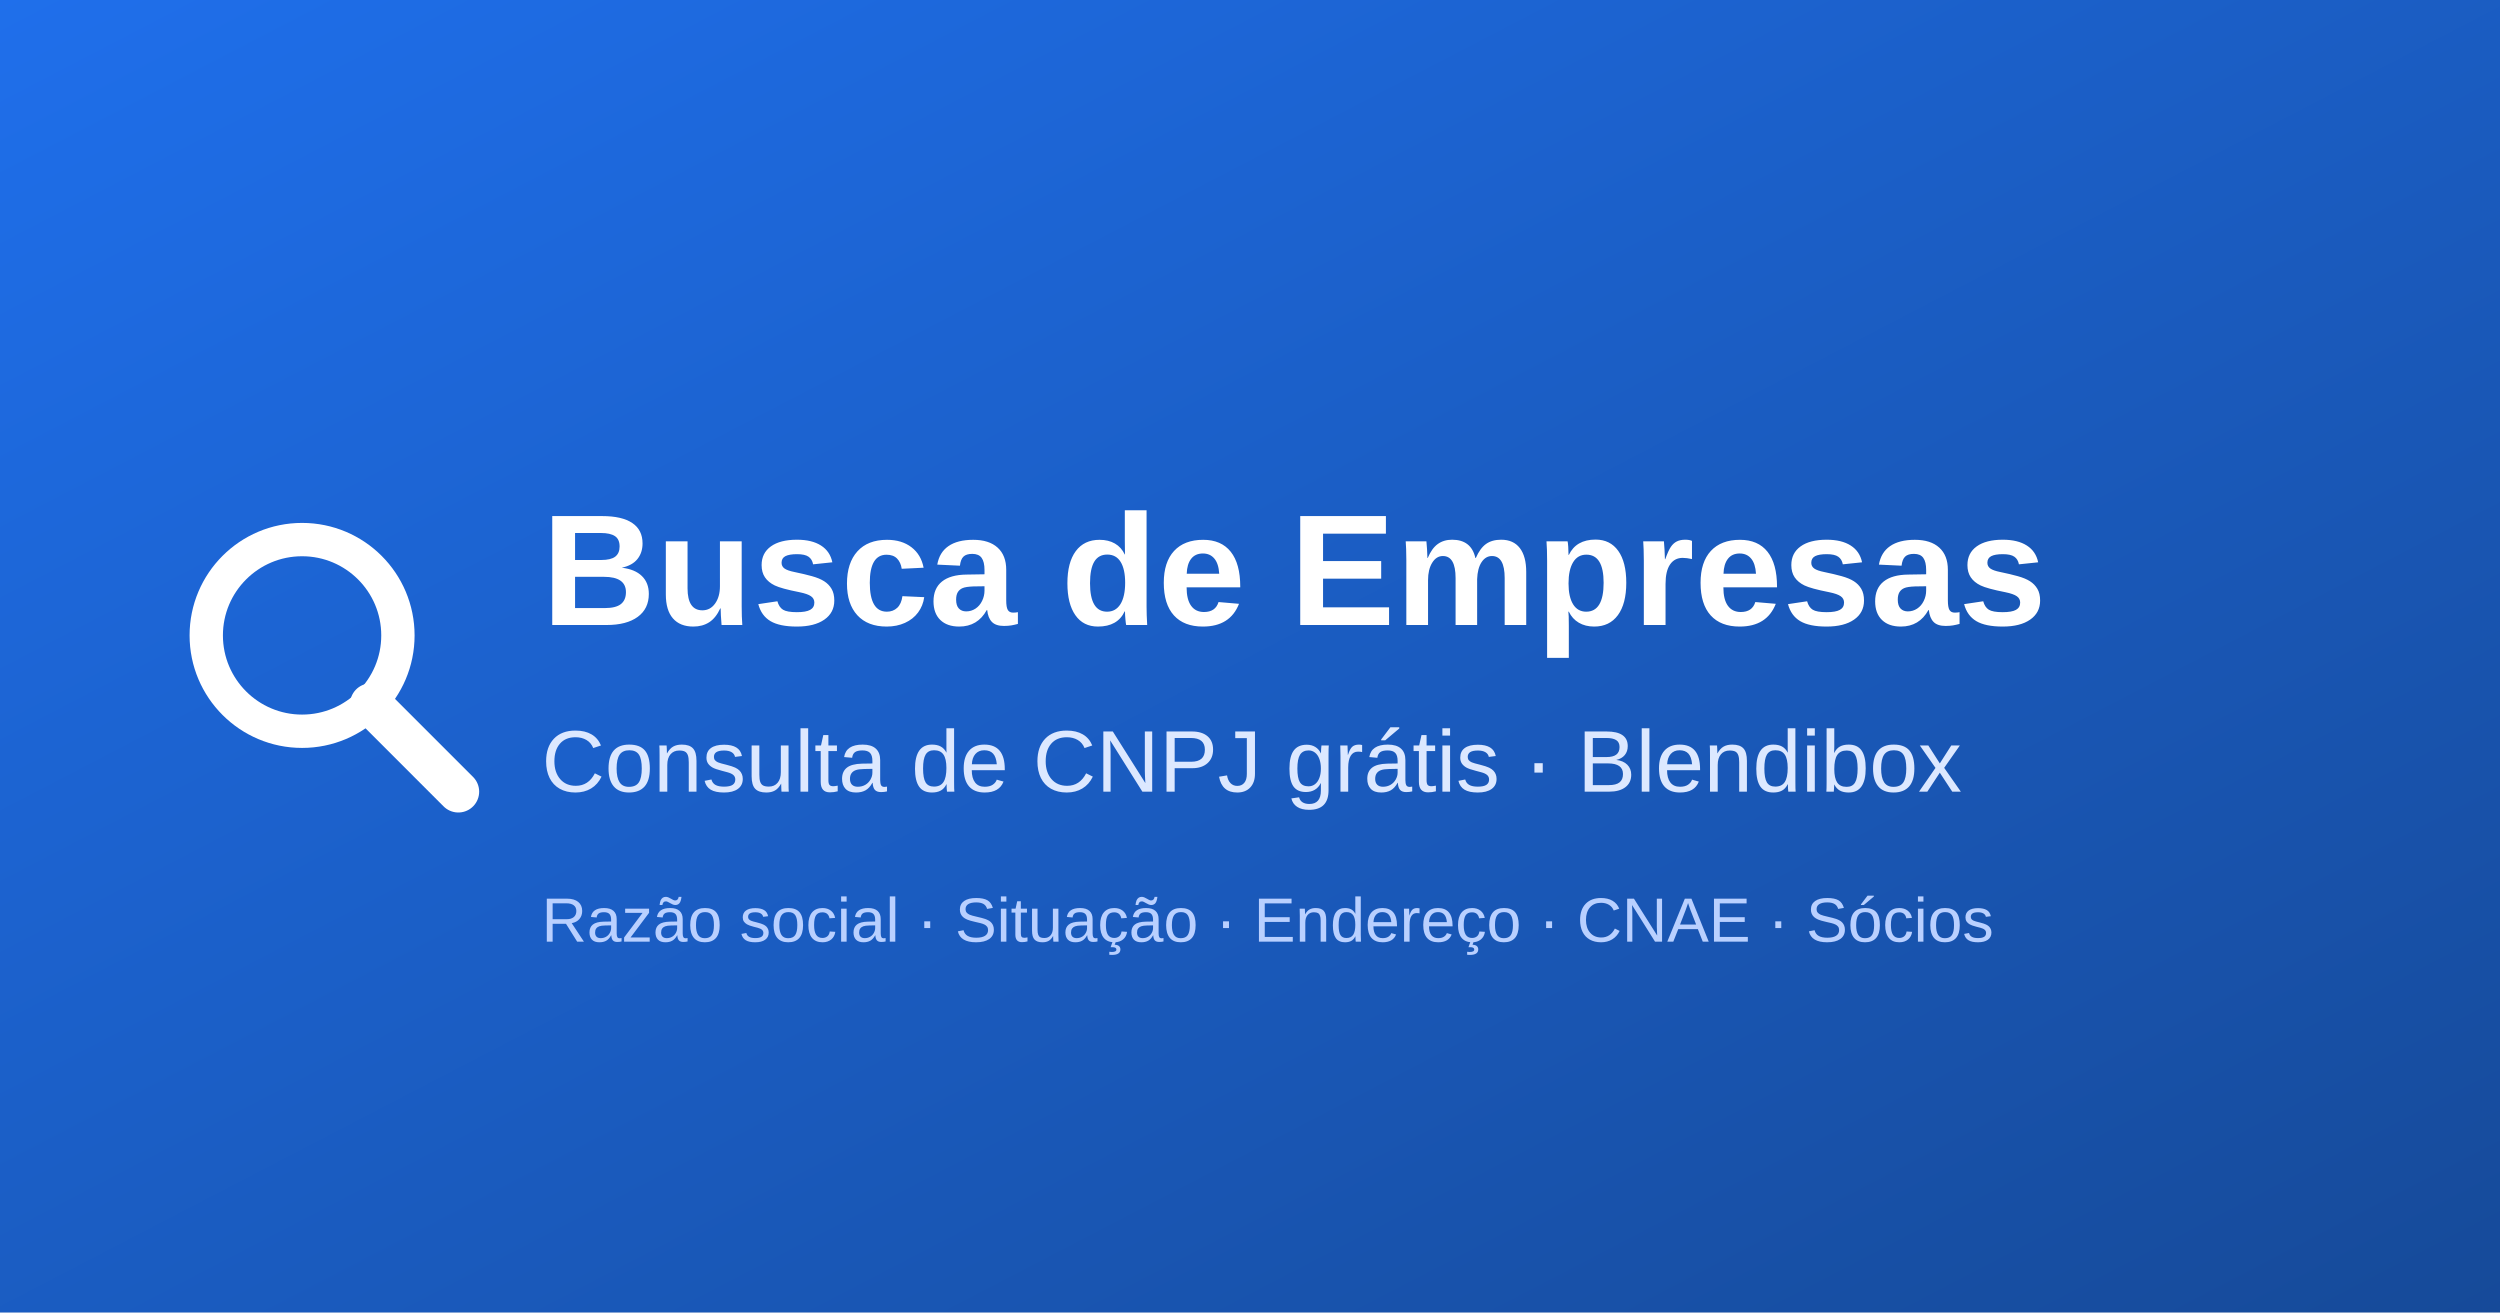
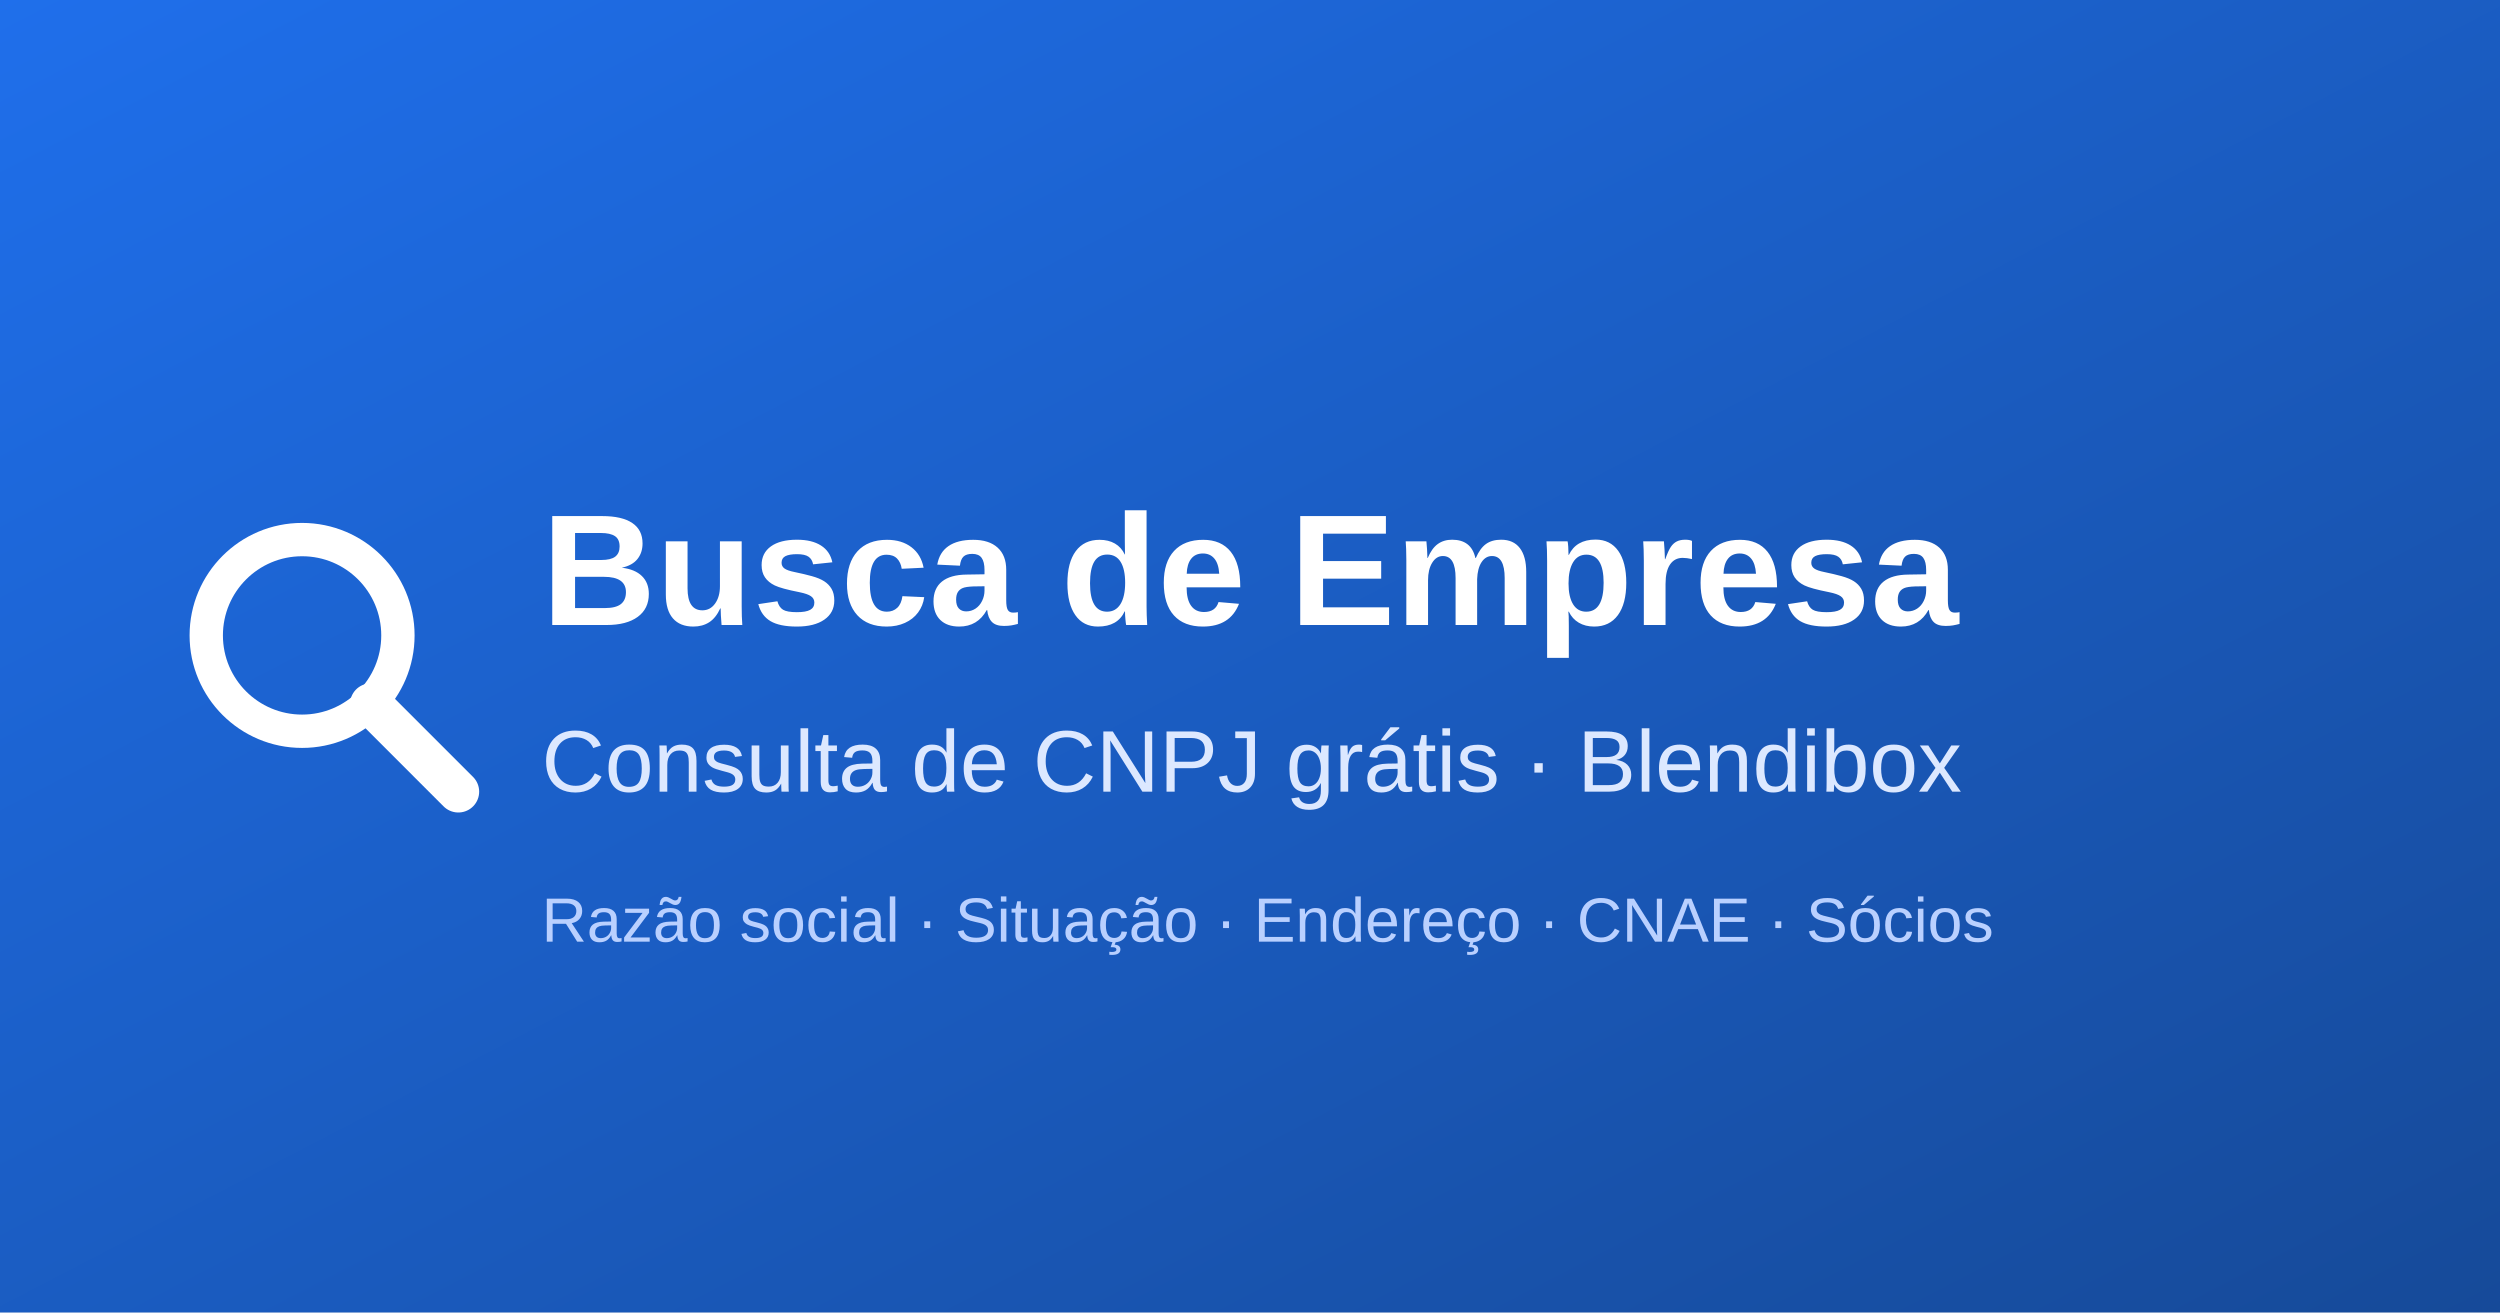
<svg xmlns="http://www.w3.org/2000/svg" viewBox="0 0 1200 630" width="1200" height="630">
  <defs>
    <linearGradient id="bg" x1="0" y1="0" x2="1" y2="1">
      <stop offset="0" stop-color="#1f6feb" />
      <stop offset="1" stop-color="#164a99" />
    </linearGradient>
  </defs>
  <rect width="1200" height="630" fill="url(#bg)" />
  <g transform="translate(90,250)">
    <circle cx="55" cy="55" r="46" fill="none" stroke="#fff" stroke-width="16" />
    <line x1="88" y1="88" x2="130" y2="130" stroke="#fff" stroke-width="20" stroke-linecap="round" />
  </g>
-   <text x="260" y="300" font-family="Arial, Helvetica, sans-serif" font-size="76" font-weight="700" fill="#ffffff">Busca de Empresas</text>
+   <text x="260" y="300" font-family="Arial, Helvetica, sans-serif" font-size="76" font-weight="700" fill="#ffffff">Busca de Empresa</text>
  <text x="260" y="380" font-family="Arial, Helvetica, sans-serif" font-size="42" fill="#dce8ff">Consulta de CNPJ grátis · Blendibox</text>
  <text x="260" y="452" font-family="Arial, Helvetica, sans-serif" font-size="30" fill="#b9d0ff">Razão social · Situação · Endereço · CNAE · Sócios</text>
</svg>
